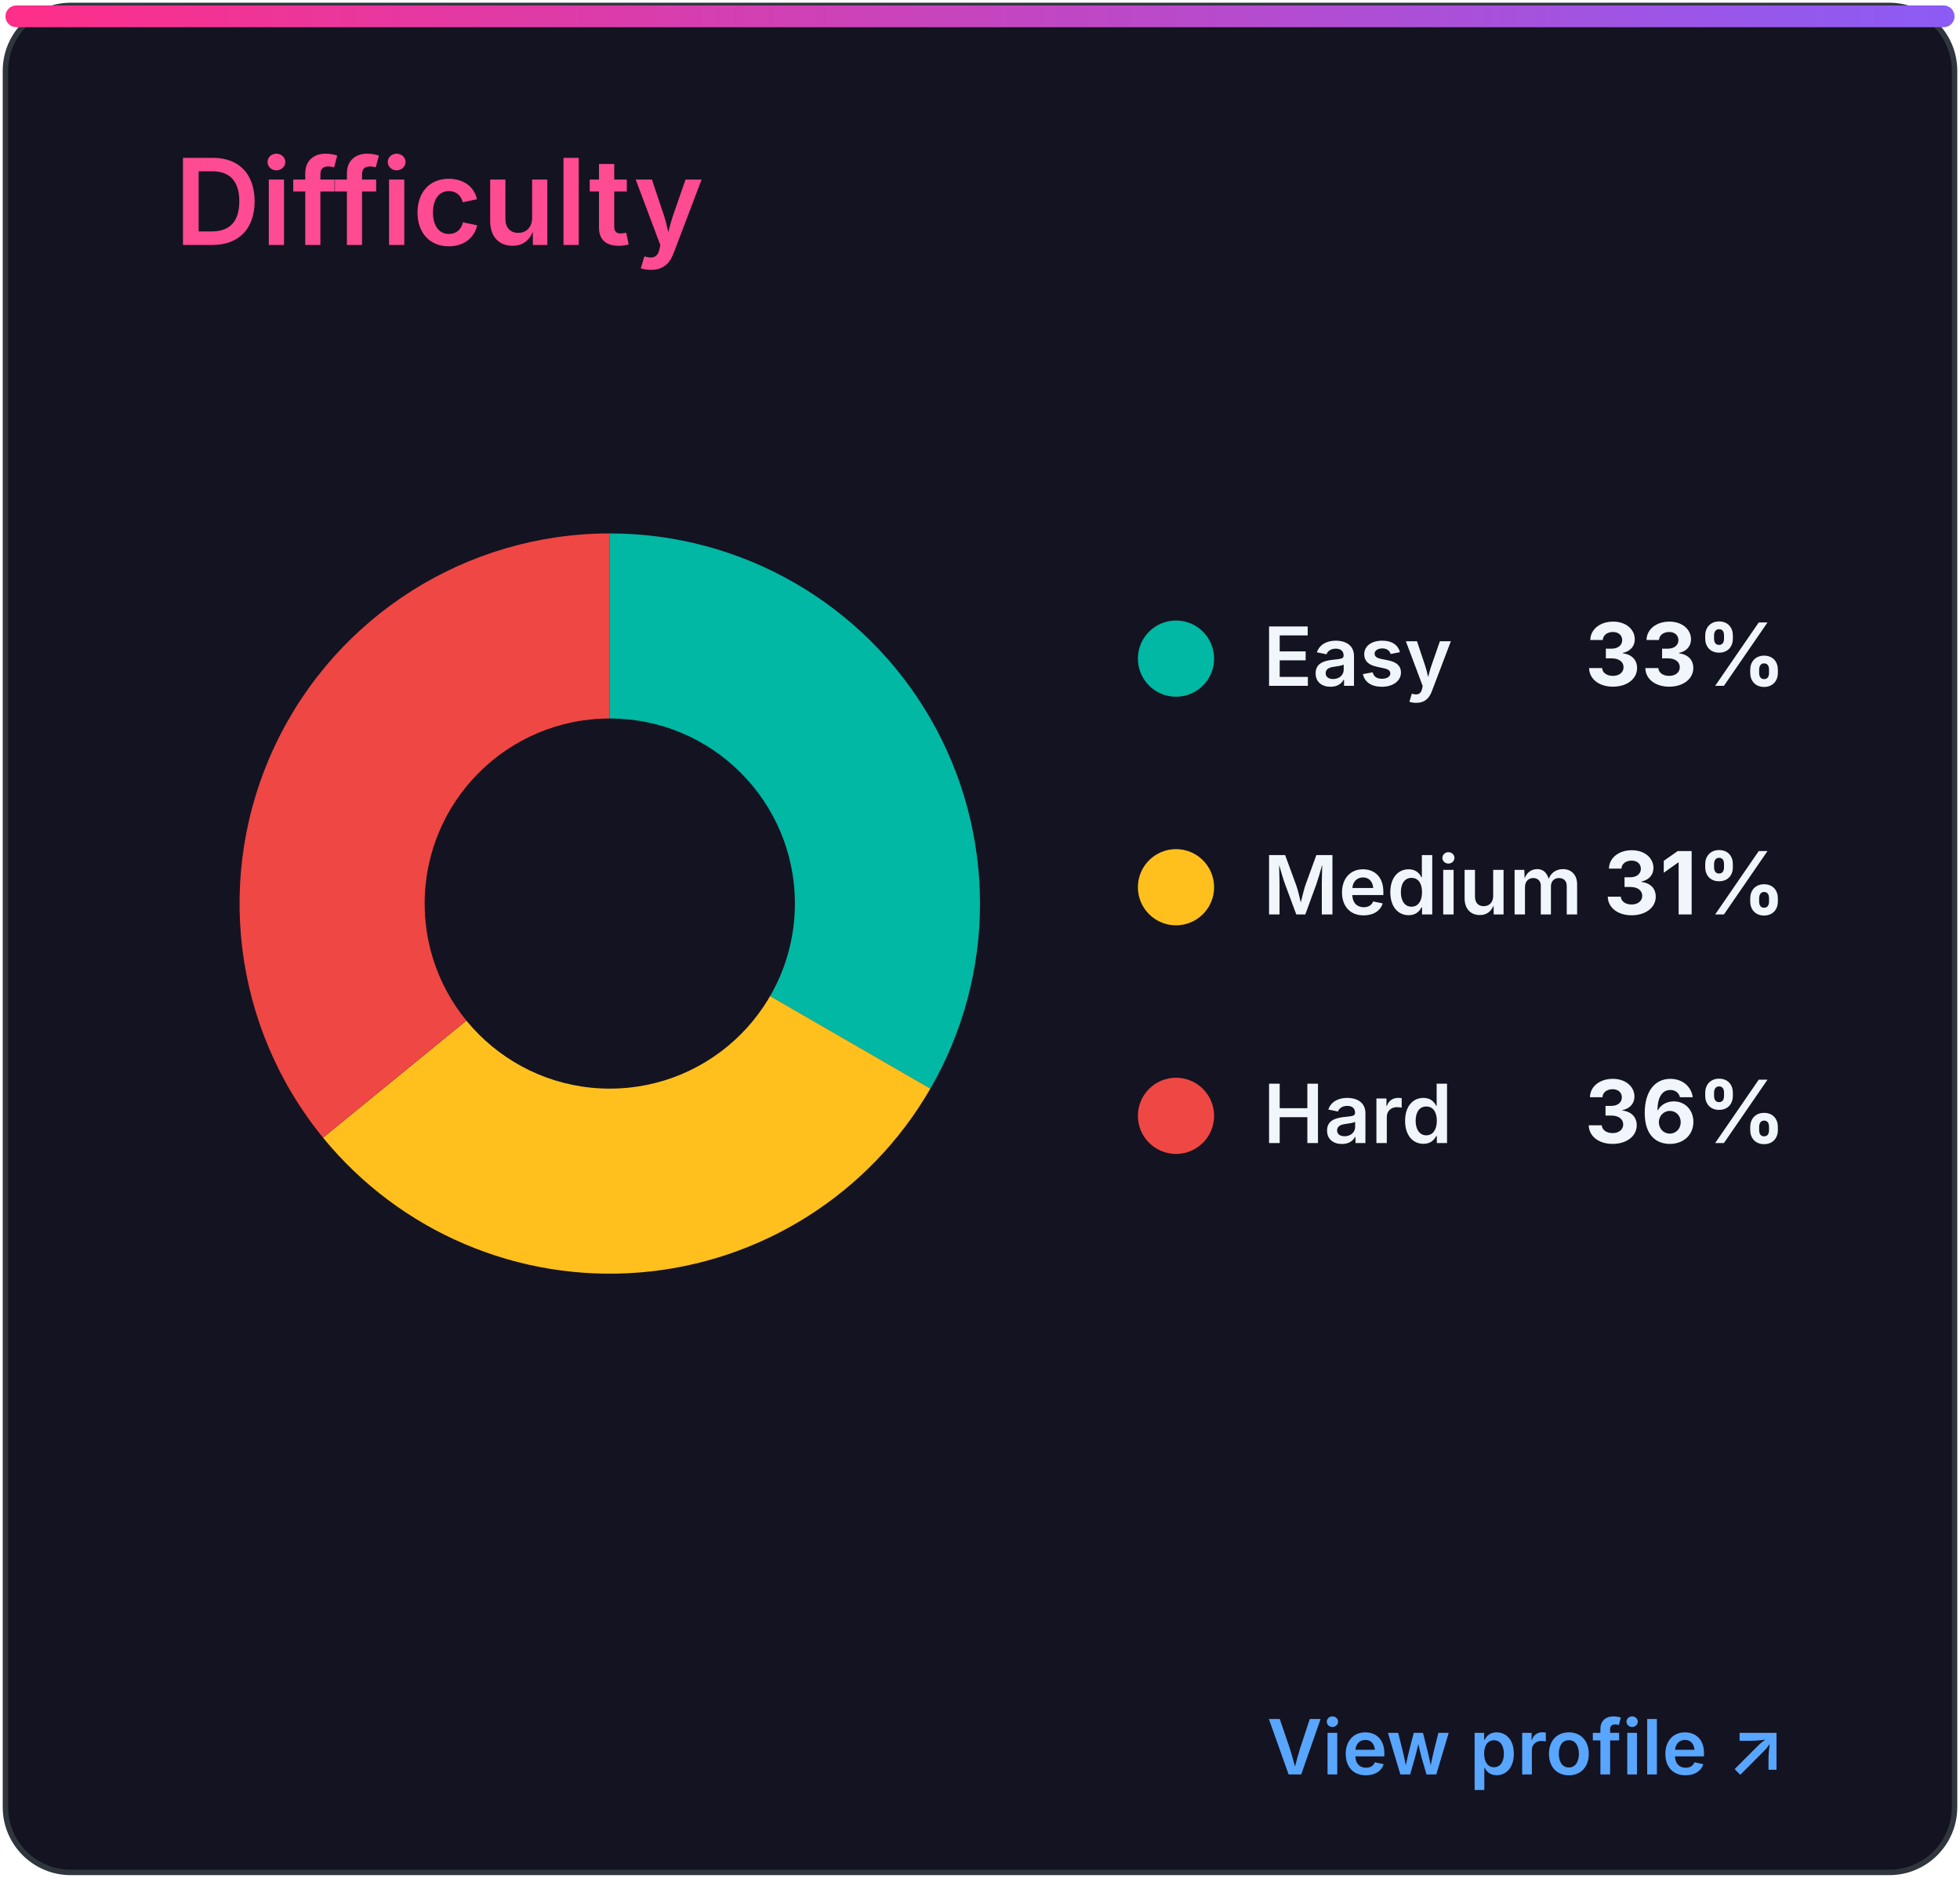
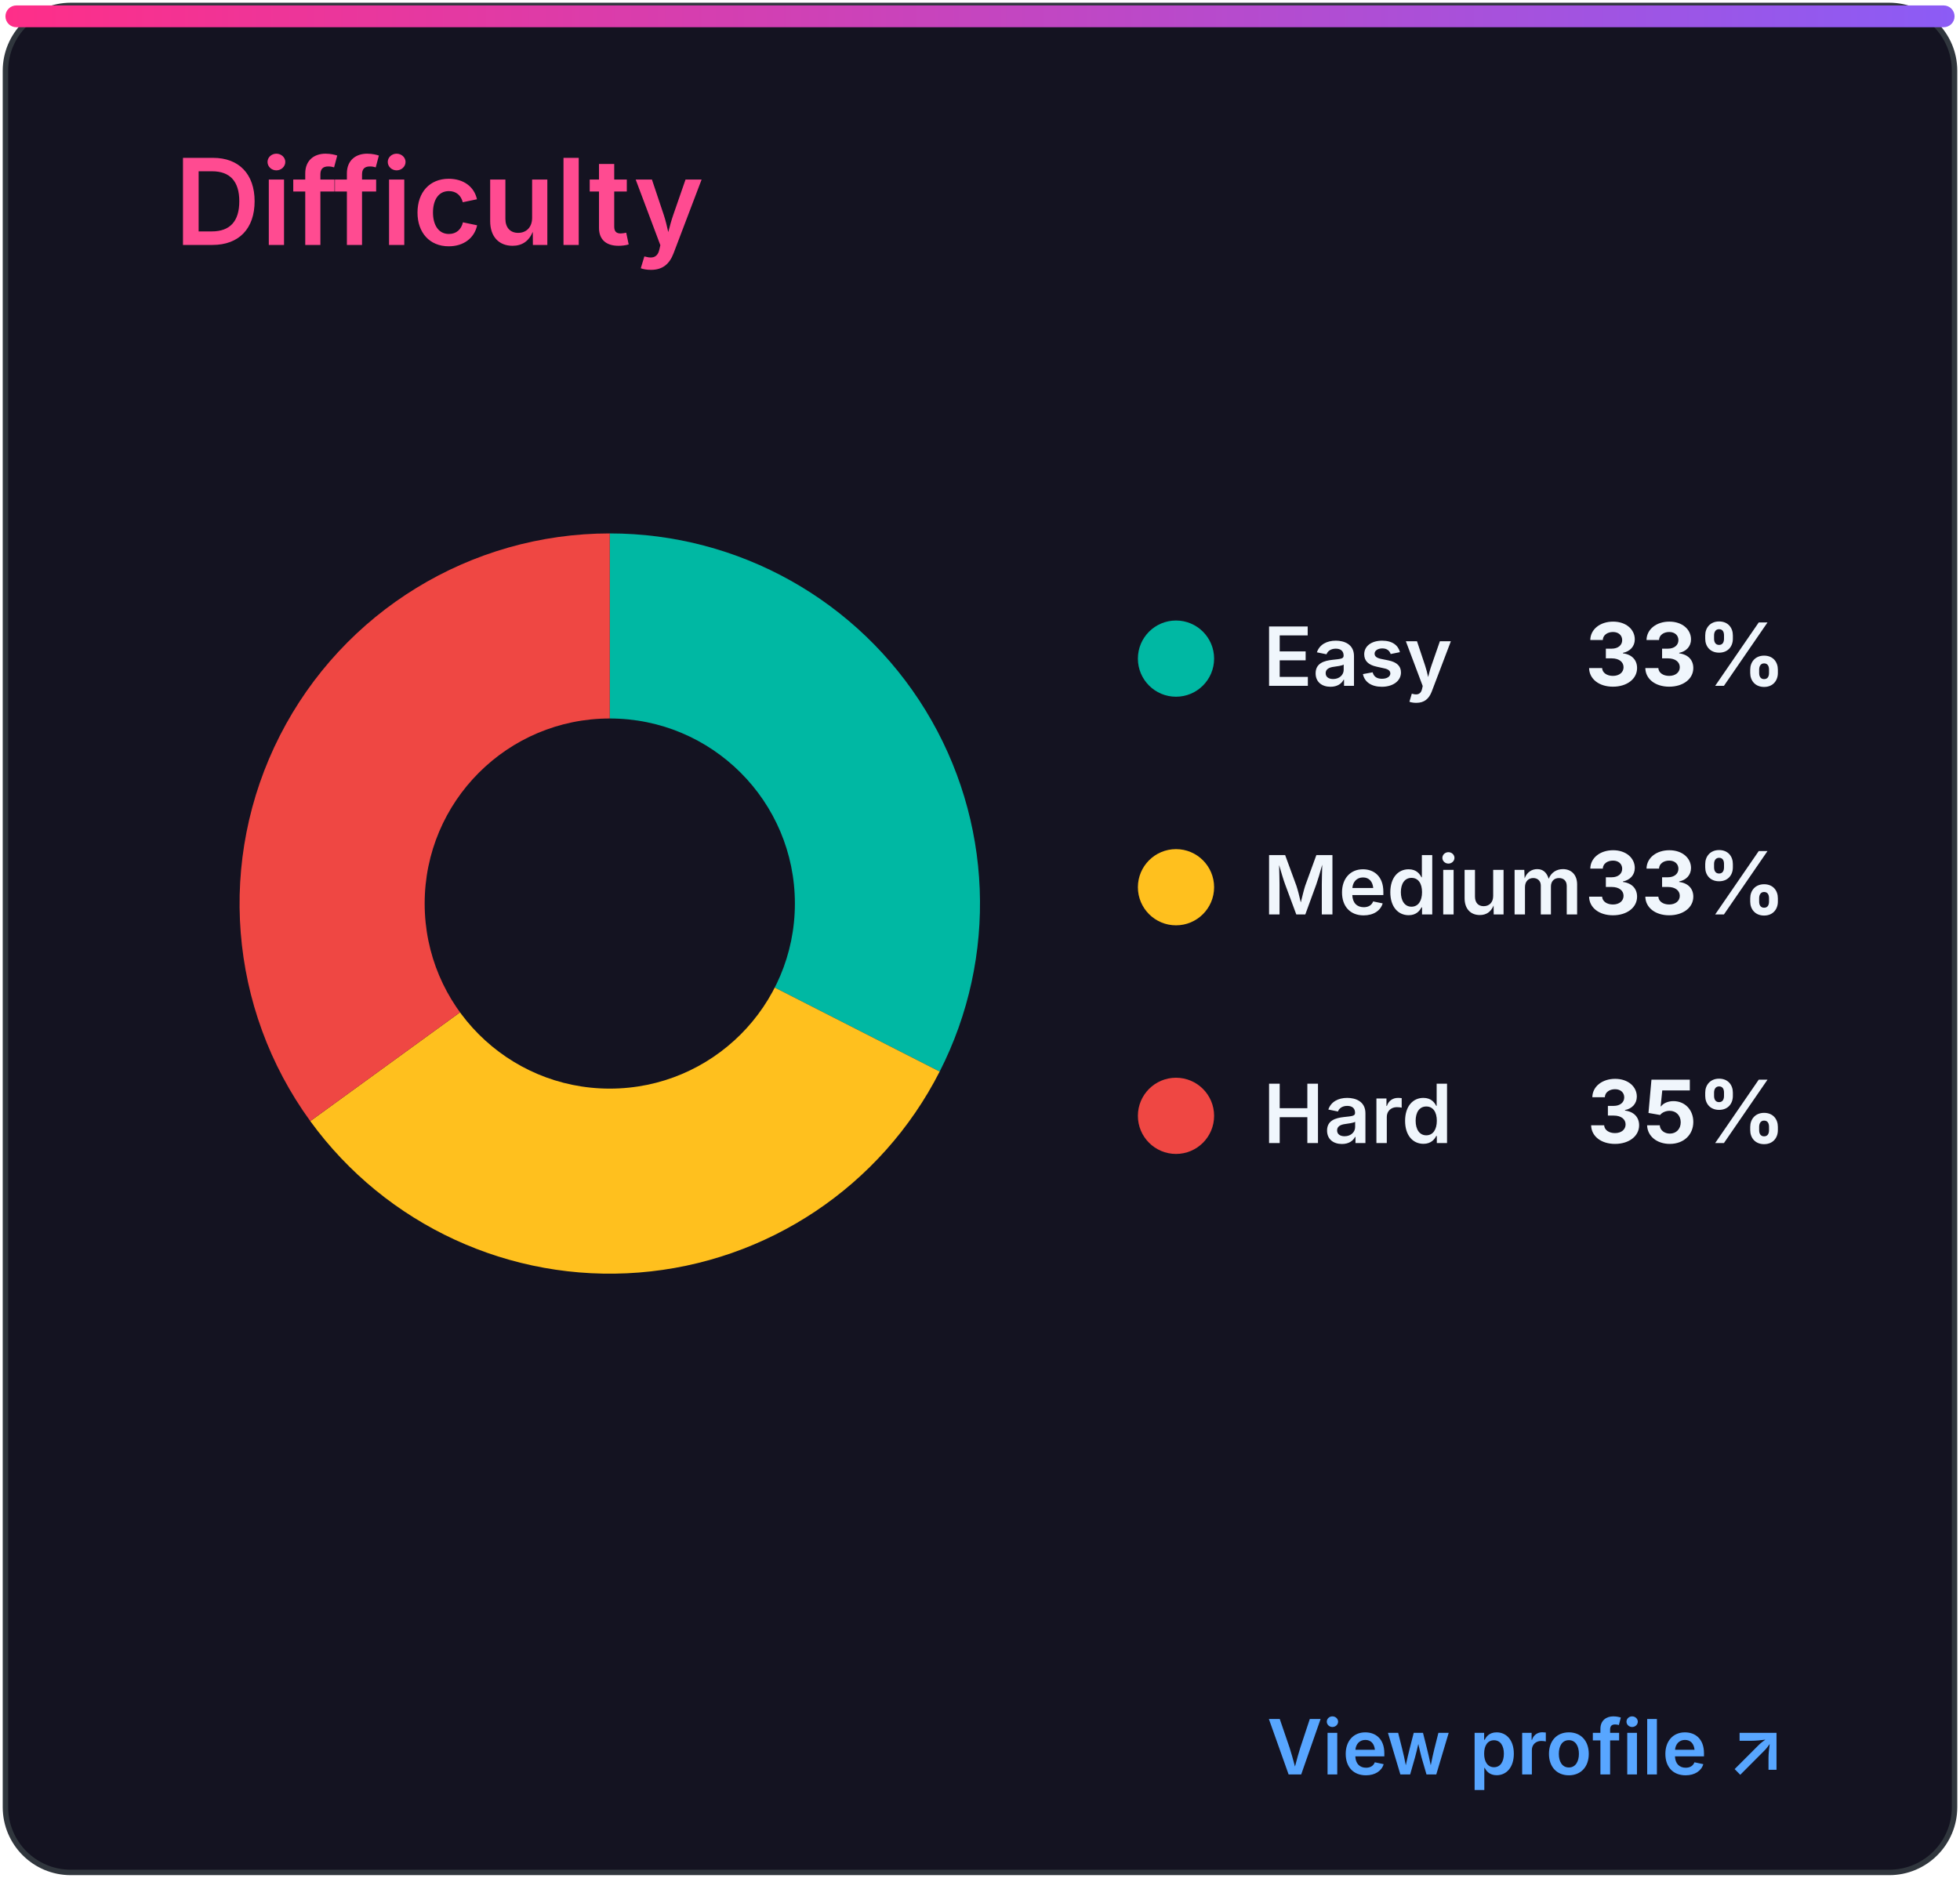
<svg xmlns="http://www.w3.org/2000/svg" width="360" height="345" viewBox="0 0 360 345" role="img" aria-labelledby="title desc">
  <defs>
    <linearGradient id="accent" x1="0" x2="1">
      <stop stop-color="#ff2e88" />
      <stop offset="1" stop-color="#8b5cf6" />
    </linearGradient>
    <clipPath id="bar">
      <rect x="32" y="82" width="296" height="8" rx="4" />
    </clipPath>
    <style>
.heading{font:600 22px -apple-system,BlinkMacSystemFont,'Segoe UI',sans-serif;fill:#ff4b91}
.eyebrow{font:600 10px -apple-system,BlinkMacSystemFont,'Segoe UI',sans-serif;letter-spacing:1.2px;fill:#8b949e}
.total{font:700 52px -apple-system,BlinkMacSystemFont,'Segoe UI',sans-serif;fill:#f0f6fc}
.metric{font:600 15px -apple-system,BlinkMacSystemFont,'Segoe UI',sans-serif;fill:#f0f6fc}
.count{font:700 16px -apple-system,BlinkMacSystemFont,'Segoe UI',sans-serif;fill:#f0f6fc}
.muted{font:500 13px -apple-system,BlinkMacSystemFont,'Segoe UI',sans-serif;fill:#8b949e}
.language{font:700 31px -apple-system,BlinkMacSystemFont,'Segoe UI',sans-serif;fill:#f0f6fc}
.link{font:600 14px -apple-system,BlinkMacSystemFont,'Segoe UI',sans-serif;fill:#58a6ff}
</style>
  </defs>
  <rect x="1" y="1" width="358" height="343" rx="12" fill="#141321" stroke="#30363d" />
  <rect x="1" y="1" width="358" height="4" rx="2" fill="url(#accent)" />
  <text x="32" y="45" class="heading">Difficulty</text>
-   <path d="M 112 166 L 112.00 98.00 A 68 68 0 0 1 170.89 200.00 Z" fill="#00b8a3" />
-   <path d="M 112 166 L 170.89 200.00 A 68 68 0 0 1 59.33 209.01 Z" fill="#ffc01e" />
-   <path d="M 112 166 L 59.33 209.01 A 68 68 0 0 1 112.00 98.00 Z" fill="#ef4743" />
+   <path d="M 112 166 L 112.00 98.00 A 68 68 0 0 1 172.59 196.87 Z" fill="#00b8a3" />
+   <path d="M 112 166 L 172.59 196.87 A 68 68 0 0 1 56.99 205.97 Z" fill="#ffc01e" />
+   <path d="M 112 166 L 56.99 205.97 A 68 68 0 0 1 112.00 98.00 Z" fill="#ef4743" />
  <circle cx="112" cy="166" r="34" fill="#141321" />
  <circle cx="216" cy="121" r="7" fill="#00b8a3" />
  <text x="232" y="126" class="metric">Easy</text>
  <text x="328" y="126" class="count" text-anchor="end">33%</text>
  <circle cx="216" cy="163" r="7" fill="#ffc01e" />
  <text x="232" y="168" class="metric">Medium</text>
-   <text x="328" y="168" class="count" text-anchor="end">31%</text>
+   <text x="328" y="168" class="count" text-anchor="end">33%</text>
  <circle cx="216" cy="205" r="7" fill="#ef4743" />
  <text x="232" y="210" class="metric">Hard</text>
-   <text x="328" y="210" class="count" text-anchor="end">36%</text>
+   <text x="328" y="210" class="count" text-anchor="end">35%</text>
  <text x="328" y="326" class="link" text-anchor="end">View profile ↗</text>
</svg>
